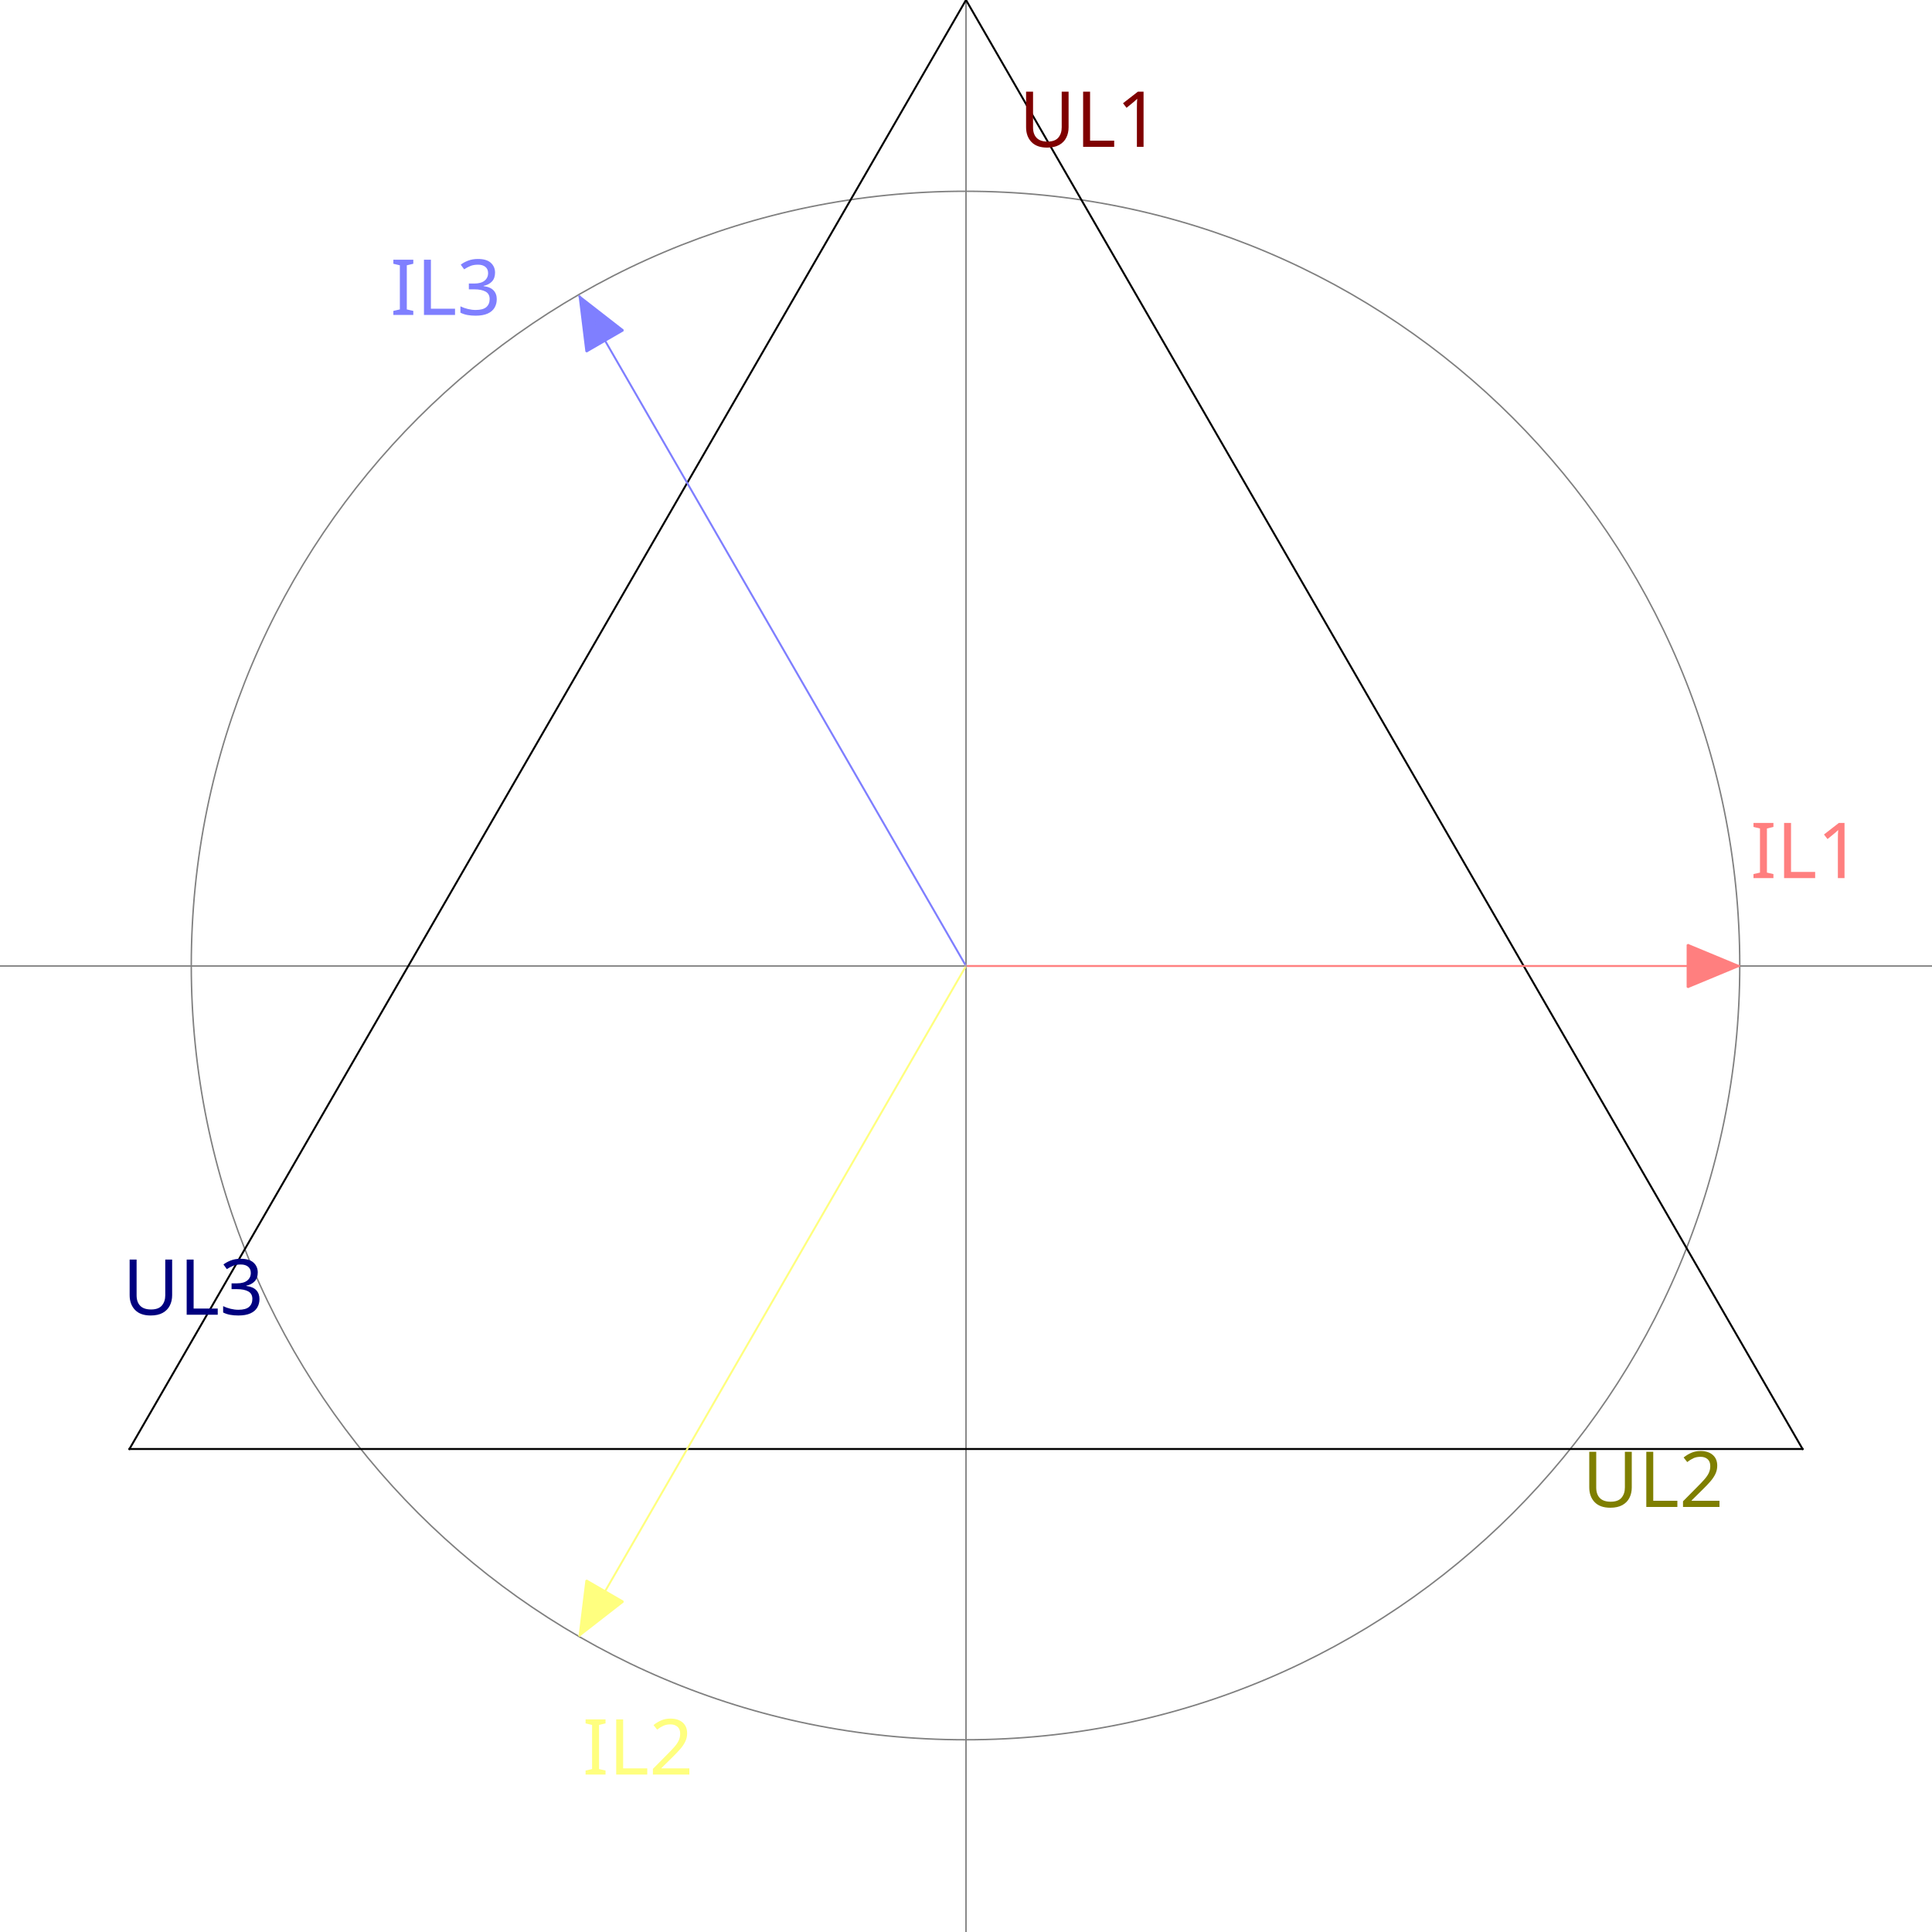
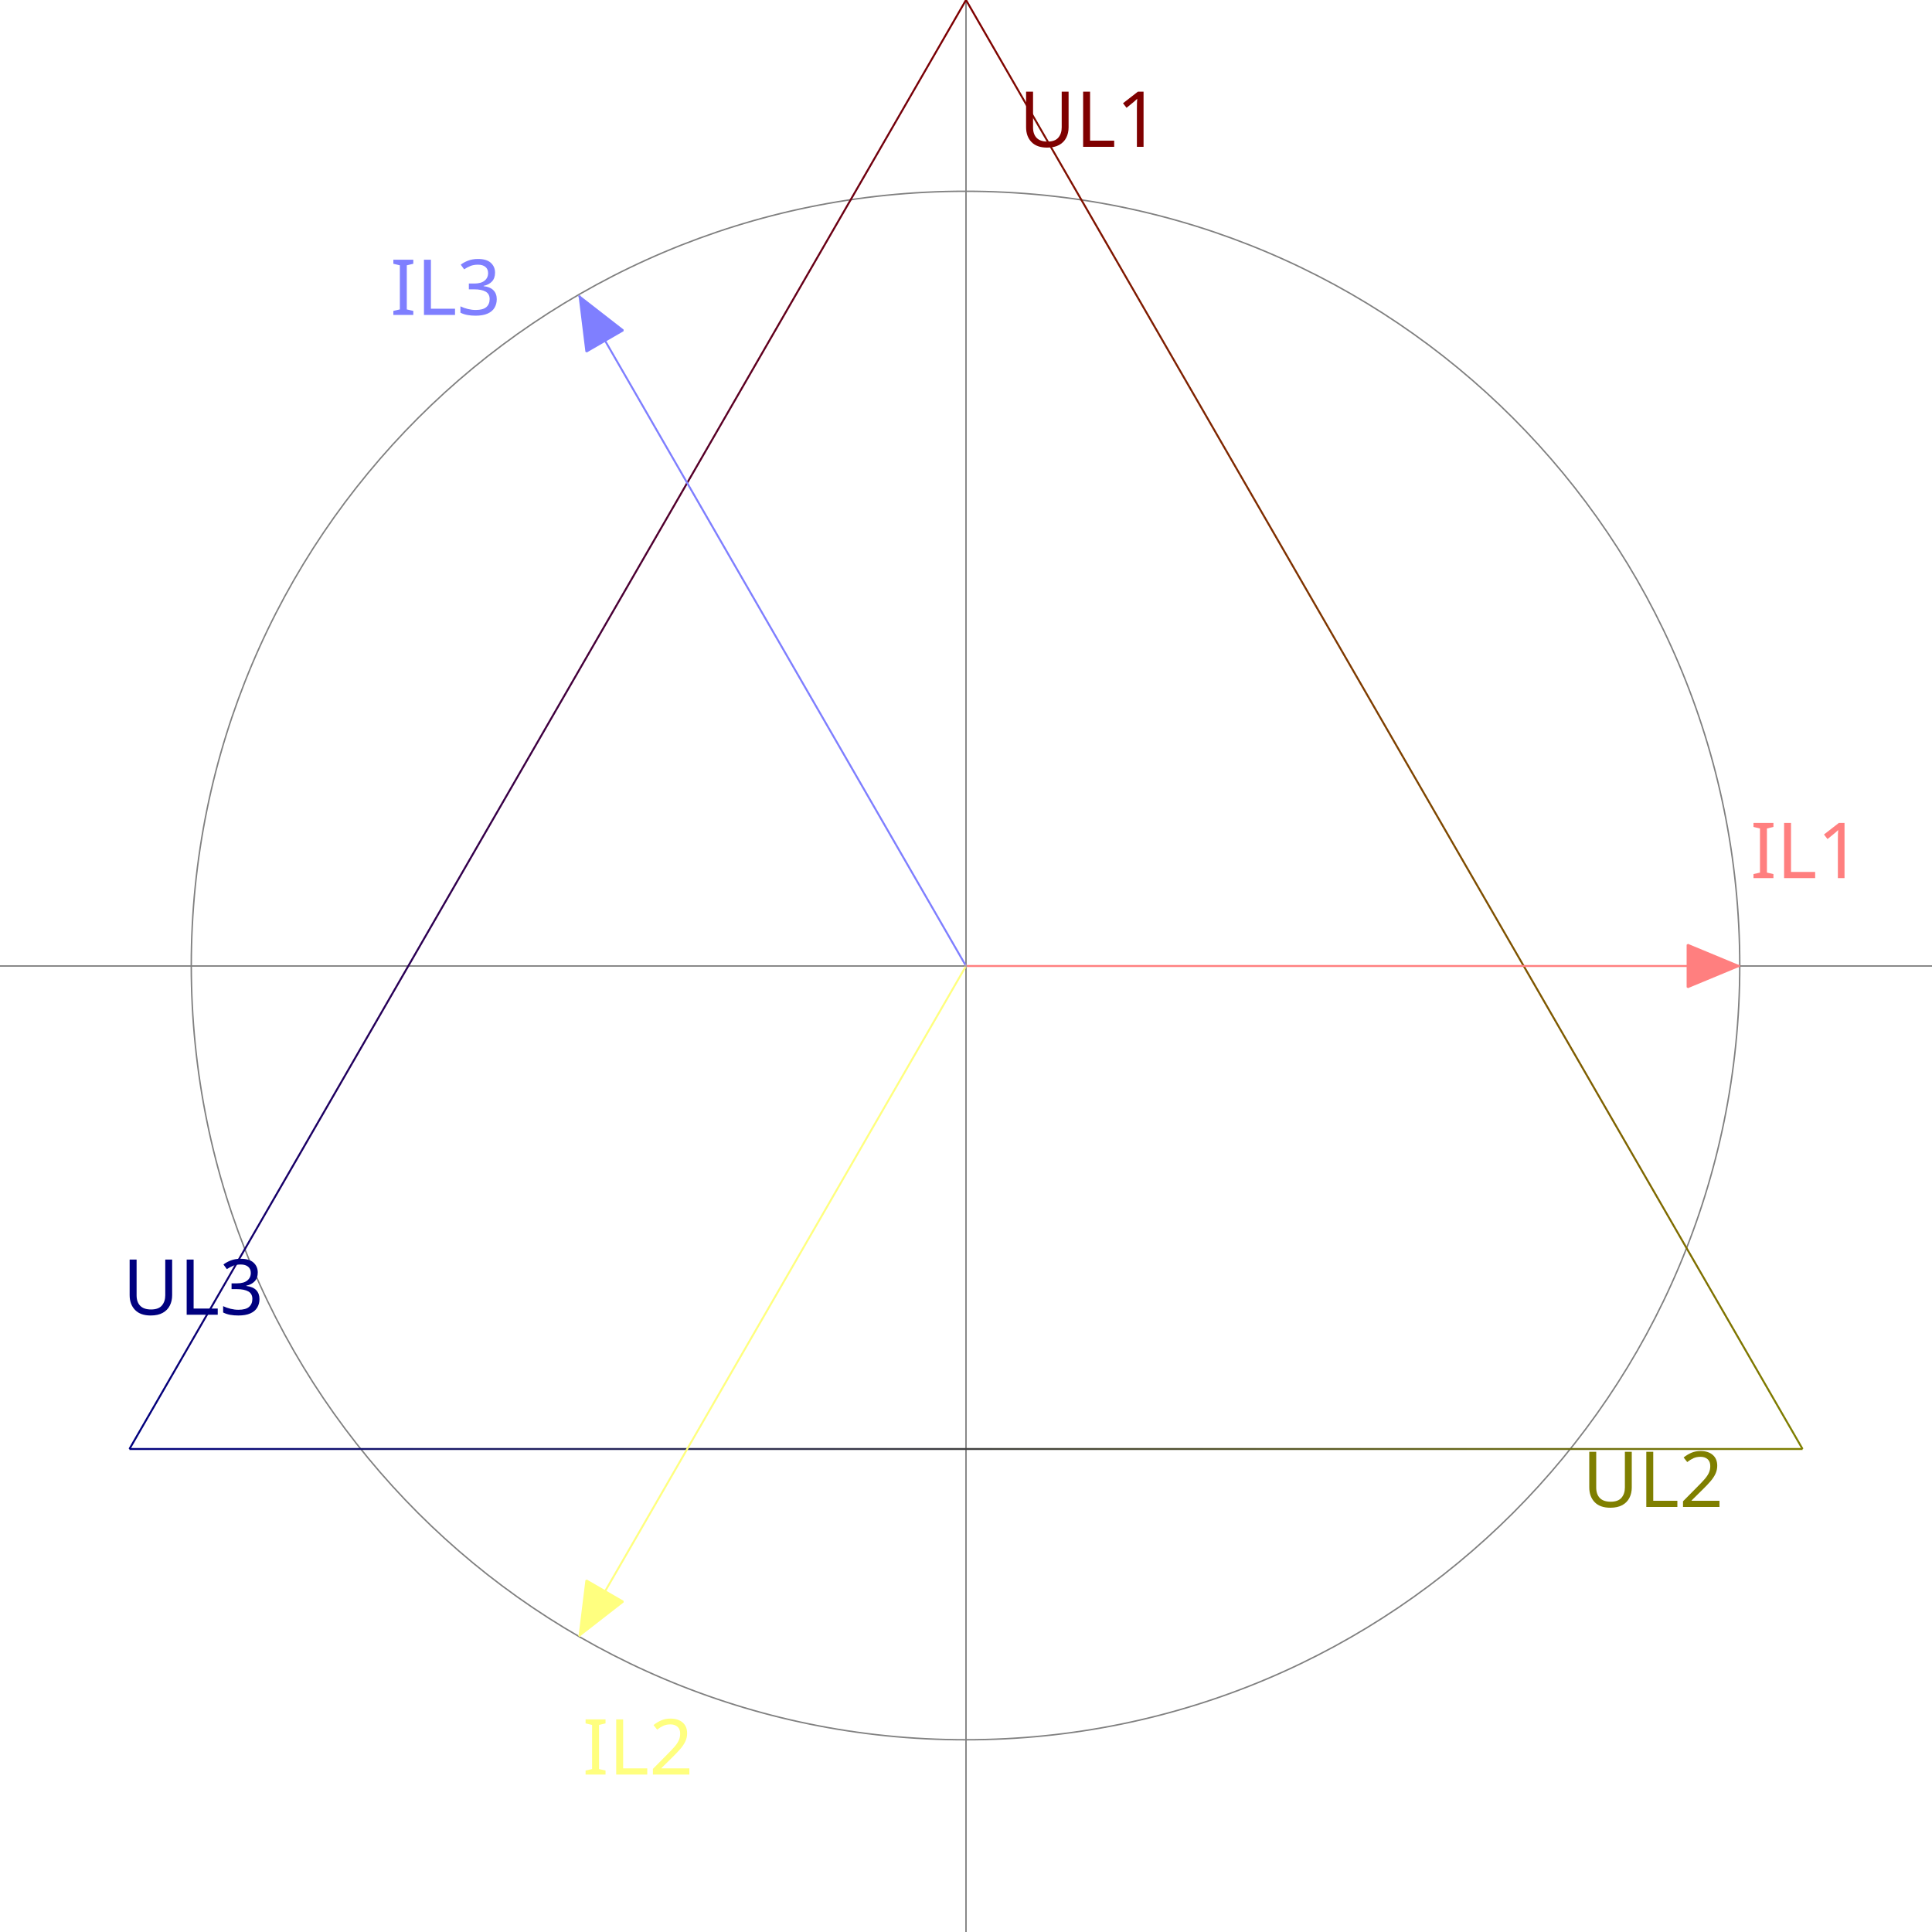
<svg xmlns="http://www.w3.org/2000/svg" width="705.556mm" height="705.556mm" viewBox="0 0 2000 2000" version="1.2" baseProfile="tiny">
  <defs>
- </defs>
+     <linearGradient gradientUnits="userSpaceOnUse" x1="1000" y1="0" x2="1866" y2="1500" id="gradient1">
+       <stop offset="0" stop-color="#7f0000" stop-opacity="1" />
+       <stop offset="1" stop-color="#7f7f00" stop-opacity="1" />
+     </linearGradient>
+     <linearGradient gradientUnits="userSpaceOnUse" x1="1866" y1="1500" x2="134" y2="1500" id="gradient2">
+       <stop offset="0" stop-color="#7f7f00" stop-opacity="1" />
+       <stop offset="1" stop-color="#00007f" stop-opacity="1" />
+     </linearGradient>
+     <linearGradient gradientUnits="userSpaceOnUse" x1="134" y1="1500" x2="1000" y2="0" id="gradient3">
+       <stop offset="0" stop-color="#00007f" stop-opacity="1" />
+       <stop offset="1" stop-color="#7f0000" stop-opacity="1" />
+     </linearGradient>
+     <linearGradient gradientUnits="userSpaceOnUse" x1="134" y1="1500" x2="1000" y2="0" id="gradient4">
+       <stop offset="0" stop-color="#00007f" stop-opacity="1" />
+       <stop offset="1" stop-color="#7f0000" stop-opacity="1" />
+     </linearGradient>
+     <linearGradient gradientUnits="userSpaceOnUse" x1="134" y1="1500" x2="1000" y2="0" id="gradient5">
+       <stop offset="0" stop-color="#00007f" stop-opacity="1" />
+       <stop offset="1" stop-color="#7f0000" stop-opacity="1" />
+     </linearGradient>
+     <linearGradient gradientUnits="userSpaceOnUse" x1="134" y1="1500" x2="1000" y2="0" id="gradient6">
+       <stop offset="0" stop-color="#00007f" stop-opacity="1" />
+       <stop offset="1" stop-color="#7f0000" stop-opacity="1" />
+     </linearGradient>
+     <linearGradient gradientUnits="userSpaceOnUse" x1="134" y1="1500" x2="1000" y2="0" id="gradient7">
+       <stop offset="0" stop-color="#00007f" stop-opacity="1" />
+       <stop offset="1" stop-color="#7f0000" stop-opacity="1" />
+     </linearGradient>
+     <linearGradient gradientUnits="userSpaceOnUse" x1="134" y1="1500" x2="1000" y2="0" id="gradient8">
+       <stop offset="0" stop-color="#00007f" stop-opacity="1" />
+       <stop offset="1" stop-color="#7f0000" stop-opacity="1" />
+     </linearGradient>
+     <linearGradient gradientUnits="userSpaceOnUse" x1="134" y1="1500" x2="1000" y2="0" id="gradient9">
+       <stop offset="0" stop-color="#00007f" stop-opacity="1" />
+       <stop offset="1" stop-color="#7f0000" stop-opacity="1" />
+     </linearGradient>
+     <linearGradient gradientUnits="userSpaceOnUse" x1="134" y1="1500" x2="1000" y2="0" id="gradient10">
+       <stop offset="0" stop-color="#00007f" stop-opacity="1" />
+       <stop offset="1" stop-color="#7f0000" stop-opacity="1" />
+     </linearGradient>
+     <linearGradient gradientUnits="userSpaceOnUse" x1="134" y1="1500" x2="1000" y2="0" id="gradient11">
+       <stop offset="0" stop-color="#00007f" stop-opacity="1" />
+       <stop offset="1" stop-color="#7f0000" stop-opacity="1" />
+     </linearGradient>
+     <linearGradient gradientUnits="userSpaceOnUse" x1="134" y1="1500" x2="1000" y2="0" id="gradient12">
+       <stop offset="0" stop-color="#00007f" stop-opacity="1" />
+       <stop offset="1" stop-color="#7f0000" stop-opacity="1" />
+     </linearGradient>
+     <linearGradient gradientUnits="userSpaceOnUse" x1="134" y1="1500" x2="1000" y2="0" id="gradient13">
+       <stop offset="0" stop-color="#00007f" stop-opacity="1" />
+       <stop offset="1" stop-color="#7f0000" stop-opacity="1" />
+     </linearGradient>
+     <linearGradient gradientUnits="userSpaceOnUse" x1="134" y1="1500" x2="1000" y2="0" id="gradient14">
+       <stop offset="0" stop-color="#00007f" stop-opacity="1" />
+       <stop offset="1" stop-color="#7f0000" stop-opacity="1" />
+     </linearGradient>
+   </defs>
  <g fill="none" stroke="black" stroke-width="1" fill-rule="evenodd" stroke-linecap="square" stroke-linejoin="bevel">
    <g fill="none" stroke="#808080" stroke-opacity="1" stroke-width="1.5" stroke-linecap="square" stroke-linejoin="bevel" transform="matrix(1,0,0,1,0,0)" font-family="Sans" font-size="80" font-weight="400" font-style="normal">
      <polyline fill="none" vector-effect="none" points="0,1000 2000,1000 " />
      <polyline fill="none" vector-effect="none" points="1000,0 1000,2000 " />
      <path vector-effect="none" fill-rule="evenodd" d="M1801,999.5 C1801,556.844 1442.16,198 999.5,198 C556.844,198 198,556.844 198,999.5 C198,1442.16 556.844,1801 999.5,1801 C1442.16,1801 1801,1442.16 1801,999.5 " />
    </g>
-     <g fill="none" stroke="#000000" stroke-opacity="1" stroke-width="2" stroke-linecap="square" stroke-linejoin="bevel" transform="matrix(1,0,0,1,0,0)" font-family="Sans" font-size="80" font-weight="400" font-style="normal">
-       <polyline fill="none" vector-effect="none" points="1000,0 1866,1500 " />
+     <g fill="url(#gradient1)" stroke="none" transform="matrix(1,0,0,1,0,0)" font-family="Sans" font-size="80" font-weight="400" font-style="normal">
+       <path vector-effect="none" fill-rule="evenodd" d="M999.134,0.5 L1865.13,1500.5 L1866.87,1499.5 L1000.87,-0.5 L999.134,0.5" />
    </g>
-     <g fill="none" stroke="#000000" stroke-opacity="1" stroke-width="2" stroke-linecap="square" stroke-linejoin="bevel" transform="matrix(1,0,0,1,0,0)" font-family="Sans" font-size="80" font-weight="400" font-style="normal">
-       <polyline fill="none" vector-effect="none" points="1866,1500 134,1500 " />
+     <g fill="url(#gradient2)" stroke="none" transform="matrix(1,0,0,1,0,0)" font-family="Sans" font-size="80" font-weight="400" font-style="normal">
+       <path vector-effect="none" fill-rule="evenodd" d="M1866,1499 L134,1499 L134,1501 L1866,1501 L1866,1499" />
    </g>
-     <g fill="none" stroke="#000000" stroke-opacity="1" stroke-width="2" stroke-linecap="square" stroke-linejoin="bevel" transform="matrix(1,0,0,1,0,0)" font-family="Sans" font-size="80" font-weight="400" font-style="normal">
-       <polyline fill="none" vector-effect="none" points="134,1500 1000,0 " />
+     <g fill="url(#gradient3)" stroke="none" transform="matrix(1,0,0,1,0,0)" font-family="Sans" font-size="80" font-weight="400" font-style="normal">
+       <path vector-effect="none" fill-rule="evenodd" d="M134.866,1500.5 L1000.87,0.5 L999.134,-0.5 L133.134,1499.5 L134.866,1500.5" />
    </g>
-     <g fill="none" stroke="#7f0000" stroke-opacity="1" stroke-width="2" stroke-linecap="square" stroke-linejoin="bevel" transform="matrix(1,0,0,1,0,0)" font-family="Sans" font-size="80" font-weight="400" font-style="normal">
+     <g fill="url(#gradient4)" stroke="#7f0000" stroke-opacity="1" stroke-width="2" stroke-linecap="square" stroke-linejoin="bevel" transform="matrix(1,0,0,1,0,0)" font-family="Sans" font-size="80" font-weight="400" font-style="normal">
      <text fill="#7f0000" fill-opacity="1" stroke="none" xml:space="preserve" x="1055" y="152" font-family="Sans" font-size="80" font-weight="400" font-style="normal">UL1</text>
    </g>
-     <g fill="none" stroke="#7f7f00" stroke-opacity="1" stroke-width="2" stroke-linecap="square" stroke-linejoin="bevel" transform="matrix(1,0,0,1,0,0)" font-family="Sans" font-size="80" font-weight="400" font-style="normal">
+     <g fill="url(#gradient5)" stroke="#7f7f00" stroke-opacity="1" stroke-width="2" stroke-linecap="square" stroke-linejoin="bevel" transform="matrix(1,0,0,1,0,0)" font-family="Sans" font-size="80" font-weight="400" font-style="normal">
      <text fill="#7f7f00" fill-opacity="1" stroke="none" xml:space="preserve" x="1638" y="1560" font-family="Sans" font-size="80" font-weight="400" font-style="normal">UL2</text>
    </g>
-     <g fill="none" stroke="#00007f" stroke-opacity="1" stroke-width="2" stroke-linecap="square" stroke-linejoin="bevel" transform="matrix(1,0,0,1,0,0)" font-family="Sans" font-size="80" font-weight="400" font-style="normal">
+     <g fill="url(#gradient6)" stroke="#00007f" stroke-opacity="1" stroke-width="2" stroke-linecap="square" stroke-linejoin="bevel" transform="matrix(1,0,0,1,0,0)" font-family="Sans" font-size="80" font-weight="400" font-style="normal">
      <text fill="#00007f" fill-opacity="1" stroke="none" xml:space="preserve" x="127" y="1361" font-family="Sans" font-size="80" font-weight="400" font-style="normal">UL3</text>
    </g>
-     <g fill="none" stroke="#7f7fff" stroke-opacity="1" stroke-width="2" stroke-linecap="square" stroke-linejoin="bevel" transform="matrix(1,0,0,1,0,0)" font-family="Sans" font-size="80" font-weight="400" font-style="normal">
+     <g fill="url(#gradient7)" stroke="#7f7fff" stroke-opacity="1" stroke-width="2" stroke-linecap="square" stroke-linejoin="bevel" transform="matrix(1,0,0,1,0,0)" font-family="Sans" font-size="80" font-weight="400" font-style="normal">
      <path vector-effect="none" fill-rule="evenodd" d="M600,307 L645,342 L607,364 L600,307" />
    </g>
    <g fill="#7f7fff" fill-opacity="1" stroke="none" transform="matrix(1,0,0,1,0,0)" font-family="Sans" font-size="80" font-weight="400" font-style="normal">
      <path vector-effect="none" fill-rule="evenodd" d="M600,307 L645,342 L607,364" />
    </g>
-     <g fill="none" stroke="#7f7fff" stroke-opacity="1" stroke-width="2" stroke-linecap="square" stroke-linejoin="bevel" transform="matrix(1,0,0,1,0,0)" font-family="Sans" font-size="80" font-weight="400" font-style="normal">
+     <g fill="url(#gradient8)" stroke="#7f7fff" stroke-opacity="1" stroke-width="2" stroke-linecap="square" stroke-linejoin="bevel" transform="matrix(1,0,0,1,0,0)" font-family="Sans" font-size="80" font-weight="400" font-style="normal">
      <polyline fill="none" vector-effect="none" points="1000,1000 600,307 " />
      <text fill="#7f7fff" fill-opacity="1" stroke="none" xml:space="preserve" x="404" y="326" font-family="Sans" font-size="80" font-weight="400" font-style="normal">IL3</text>
    </g>
-     <g fill="none" stroke="#ffff7f" stroke-opacity="1" stroke-width="2" stroke-linecap="square" stroke-linejoin="bevel" transform="matrix(1,0,0,1,0,0)" font-family="Sans" font-size="80" font-weight="400" font-style="normal">
+     <g fill="url(#gradient9)" stroke="#ffff7f" stroke-opacity="1" stroke-width="2" stroke-linecap="square" stroke-linejoin="bevel" transform="matrix(1,0,0,1,0,0)" font-family="Sans" font-size="80" font-weight="400" font-style="normal">
      <path vector-effect="none" fill-rule="evenodd" d="M600,1693 L607,1636 L645,1658 L600,1693" />
    </g>
    <g fill="#ffff7f" fill-opacity="1" stroke="none" transform="matrix(1,0,0,1,0,0)" font-family="Sans" font-size="80" font-weight="400" font-style="normal">
      <path vector-effect="none" fill-rule="evenodd" d="M600,1693 L607,1636 L645,1658" />
    </g>
-     <g fill="none" stroke="#ffff7f" stroke-opacity="1" stroke-width="2" stroke-linecap="square" stroke-linejoin="bevel" transform="matrix(1,0,0,1,0,0)" font-family="Sans" font-size="80" font-weight="400" font-style="normal">
+     <g fill="url(#gradient10)" stroke="#ffff7f" stroke-opacity="1" stroke-width="2" stroke-linecap="square" stroke-linejoin="bevel" transform="matrix(1,0,0,1,0,0)" font-family="Sans" font-size="80" font-weight="400" font-style="normal">
      <polyline fill="none" vector-effect="none" points="1000,1000 600,1693 " />
      <text fill="#ffff7f" fill-opacity="1" stroke="none" xml:space="preserve" x="603" y="1837" font-family="Sans" font-size="80" font-weight="400" font-style="normal">IL2</text>
    </g>
-     <g fill="none" stroke="#ff7f7f" stroke-opacity="1" stroke-width="2" stroke-linecap="square" stroke-linejoin="bevel" transform="matrix(1,0,0,1,0,0)" font-family="Sans" font-size="80" font-weight="400" font-style="normal">
+     <g fill="url(#gradient11)" stroke="#ff7f7f" stroke-opacity="1" stroke-width="2" stroke-linecap="square" stroke-linejoin="bevel" transform="matrix(1,0,0,1,0,0)" font-family="Sans" font-size="80" font-weight="400" font-style="normal">
      <path vector-effect="none" fill-rule="evenodd" d="M1800,1000 L1747,1022 L1747,978 L1800,1000" />
    </g>
    <g fill="#ff7f7f" fill-opacity="1" stroke="none" transform="matrix(1,0,0,1,0,0)" font-family="Sans" font-size="80" font-weight="400" font-style="normal">
      <path vector-effect="none" fill-rule="evenodd" d="M1800,1000 L1747,1022 L1747,978" />
    </g>
-     <g fill="none" stroke="#ff7f7f" stroke-opacity="1" stroke-width="2" stroke-linecap="square" stroke-linejoin="bevel" transform="matrix(1,0,0,1,0,0)" font-family="Sans" font-size="80" font-weight="400" font-style="normal">
+     <g fill="url(#gradient12)" stroke="#ff7f7f" stroke-opacity="1" stroke-width="2" stroke-linecap="square" stroke-linejoin="bevel" transform="matrix(1,0,0,1,0,0)" font-family="Sans" font-size="80" font-weight="400" font-style="normal">
      <polyline fill="none" vector-effect="none" points="1000,1000 1800,1000 " />
      <text fill="#ff7f7f" fill-opacity="1" stroke="none" xml:space="preserve" x="1812" y="909" font-family="Sans" font-size="80" font-weight="400" font-style="normal">IL1</text>
    </g>
-     <g fill="none" stroke="#a0a0a4" stroke-opacity="1" stroke-width="2" stroke-linecap="square" stroke-linejoin="bevel" transform="matrix(1,0,0,1,0,0)" font-family="Sans" font-size="80" font-weight="400" font-style="normal">
+     <g fill="url(#gradient13)" stroke="#a0a0a4" stroke-opacity="1" stroke-width="2" stroke-linecap="square" stroke-linejoin="bevel" transform="matrix(1,0,0,1,0,0)" font-family="Sans" font-size="80" font-weight="400" font-style="normal">
</g>
    <g fill="#a0a0a4" fill-opacity="1" stroke="none" transform="matrix(1,0,0,1,0,0)" font-family="Sans" font-size="80" font-weight="400" font-style="normal">
      <rect x="999" y="999" width="2" height="2" />
    </g>
-     <g fill="none" stroke="#a0a0a4" stroke-opacity="1" stroke-width="2" stroke-linecap="square" stroke-linejoin="bevel" transform="matrix(1,0,0,1,0,0)" font-family="Sans" font-size="80" font-weight="400" font-style="normal">
+     <g fill="url(#gradient14)" stroke="#a0a0a4" stroke-opacity="1" stroke-width="2" stroke-linecap="square" stroke-linejoin="bevel" transform="matrix(1,0,0,1,0,0)" font-family="Sans" font-size="80" font-weight="400" font-style="normal">
</g>
  </g>
</svg>
